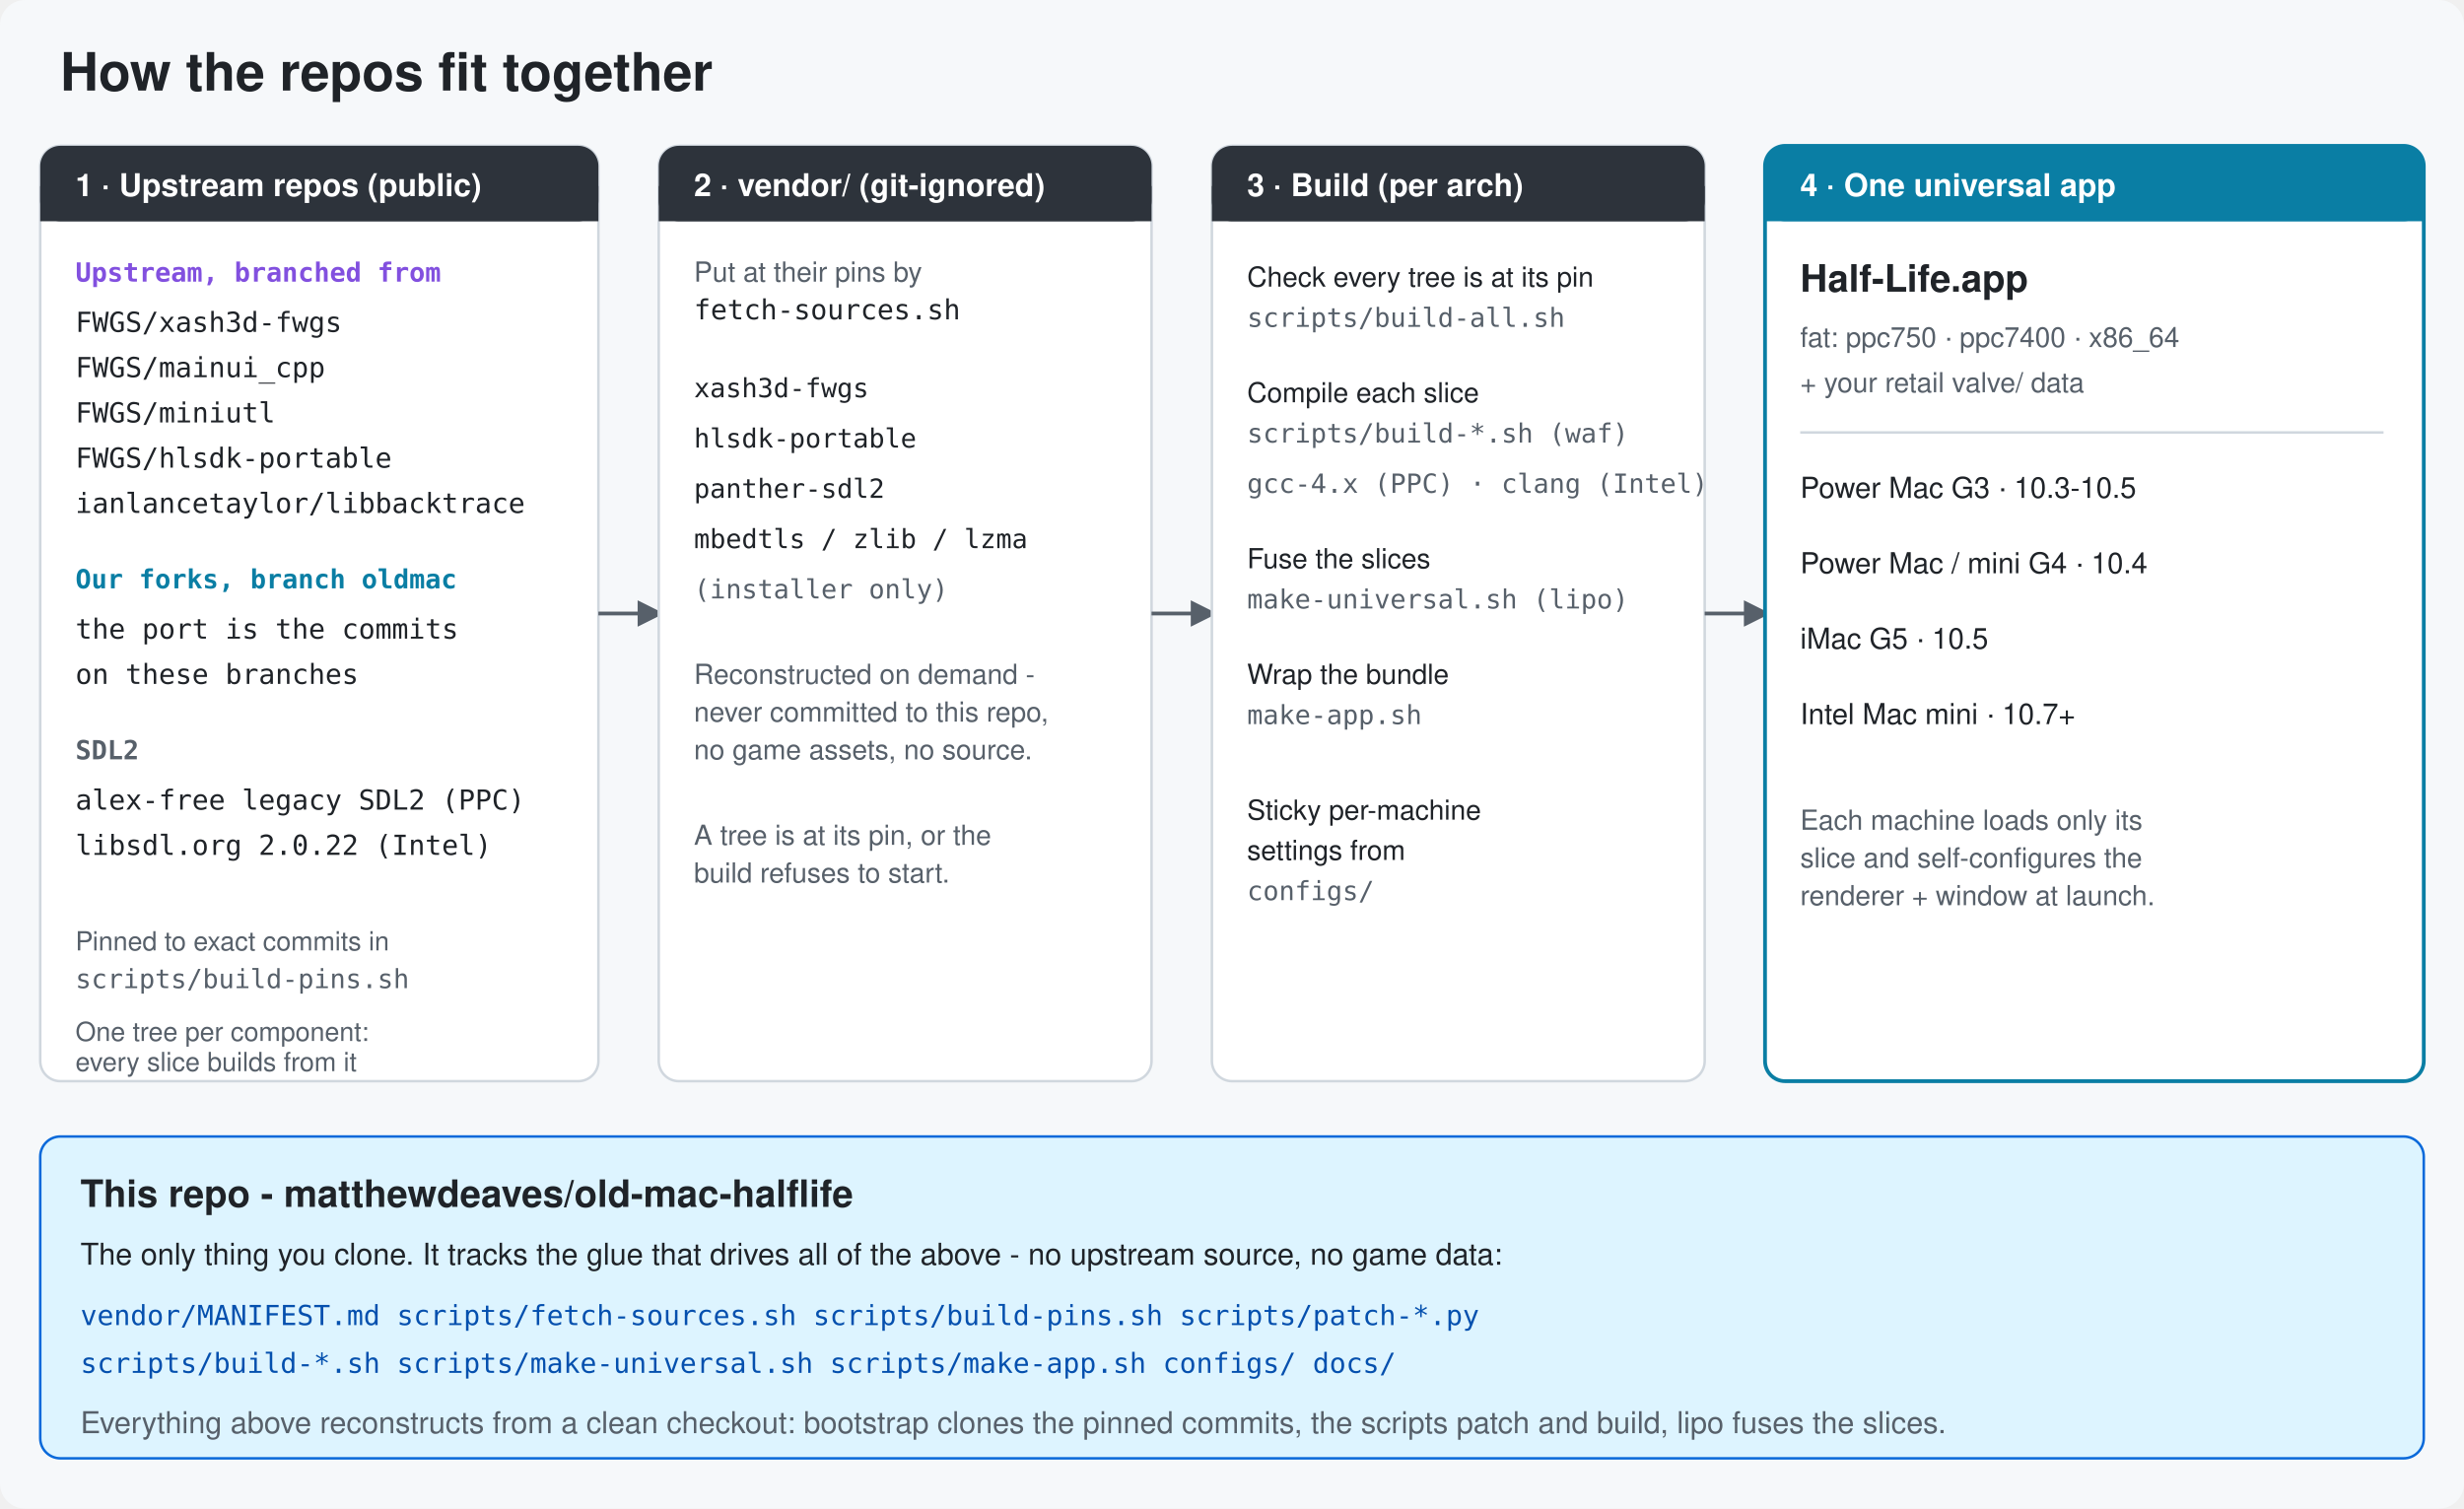
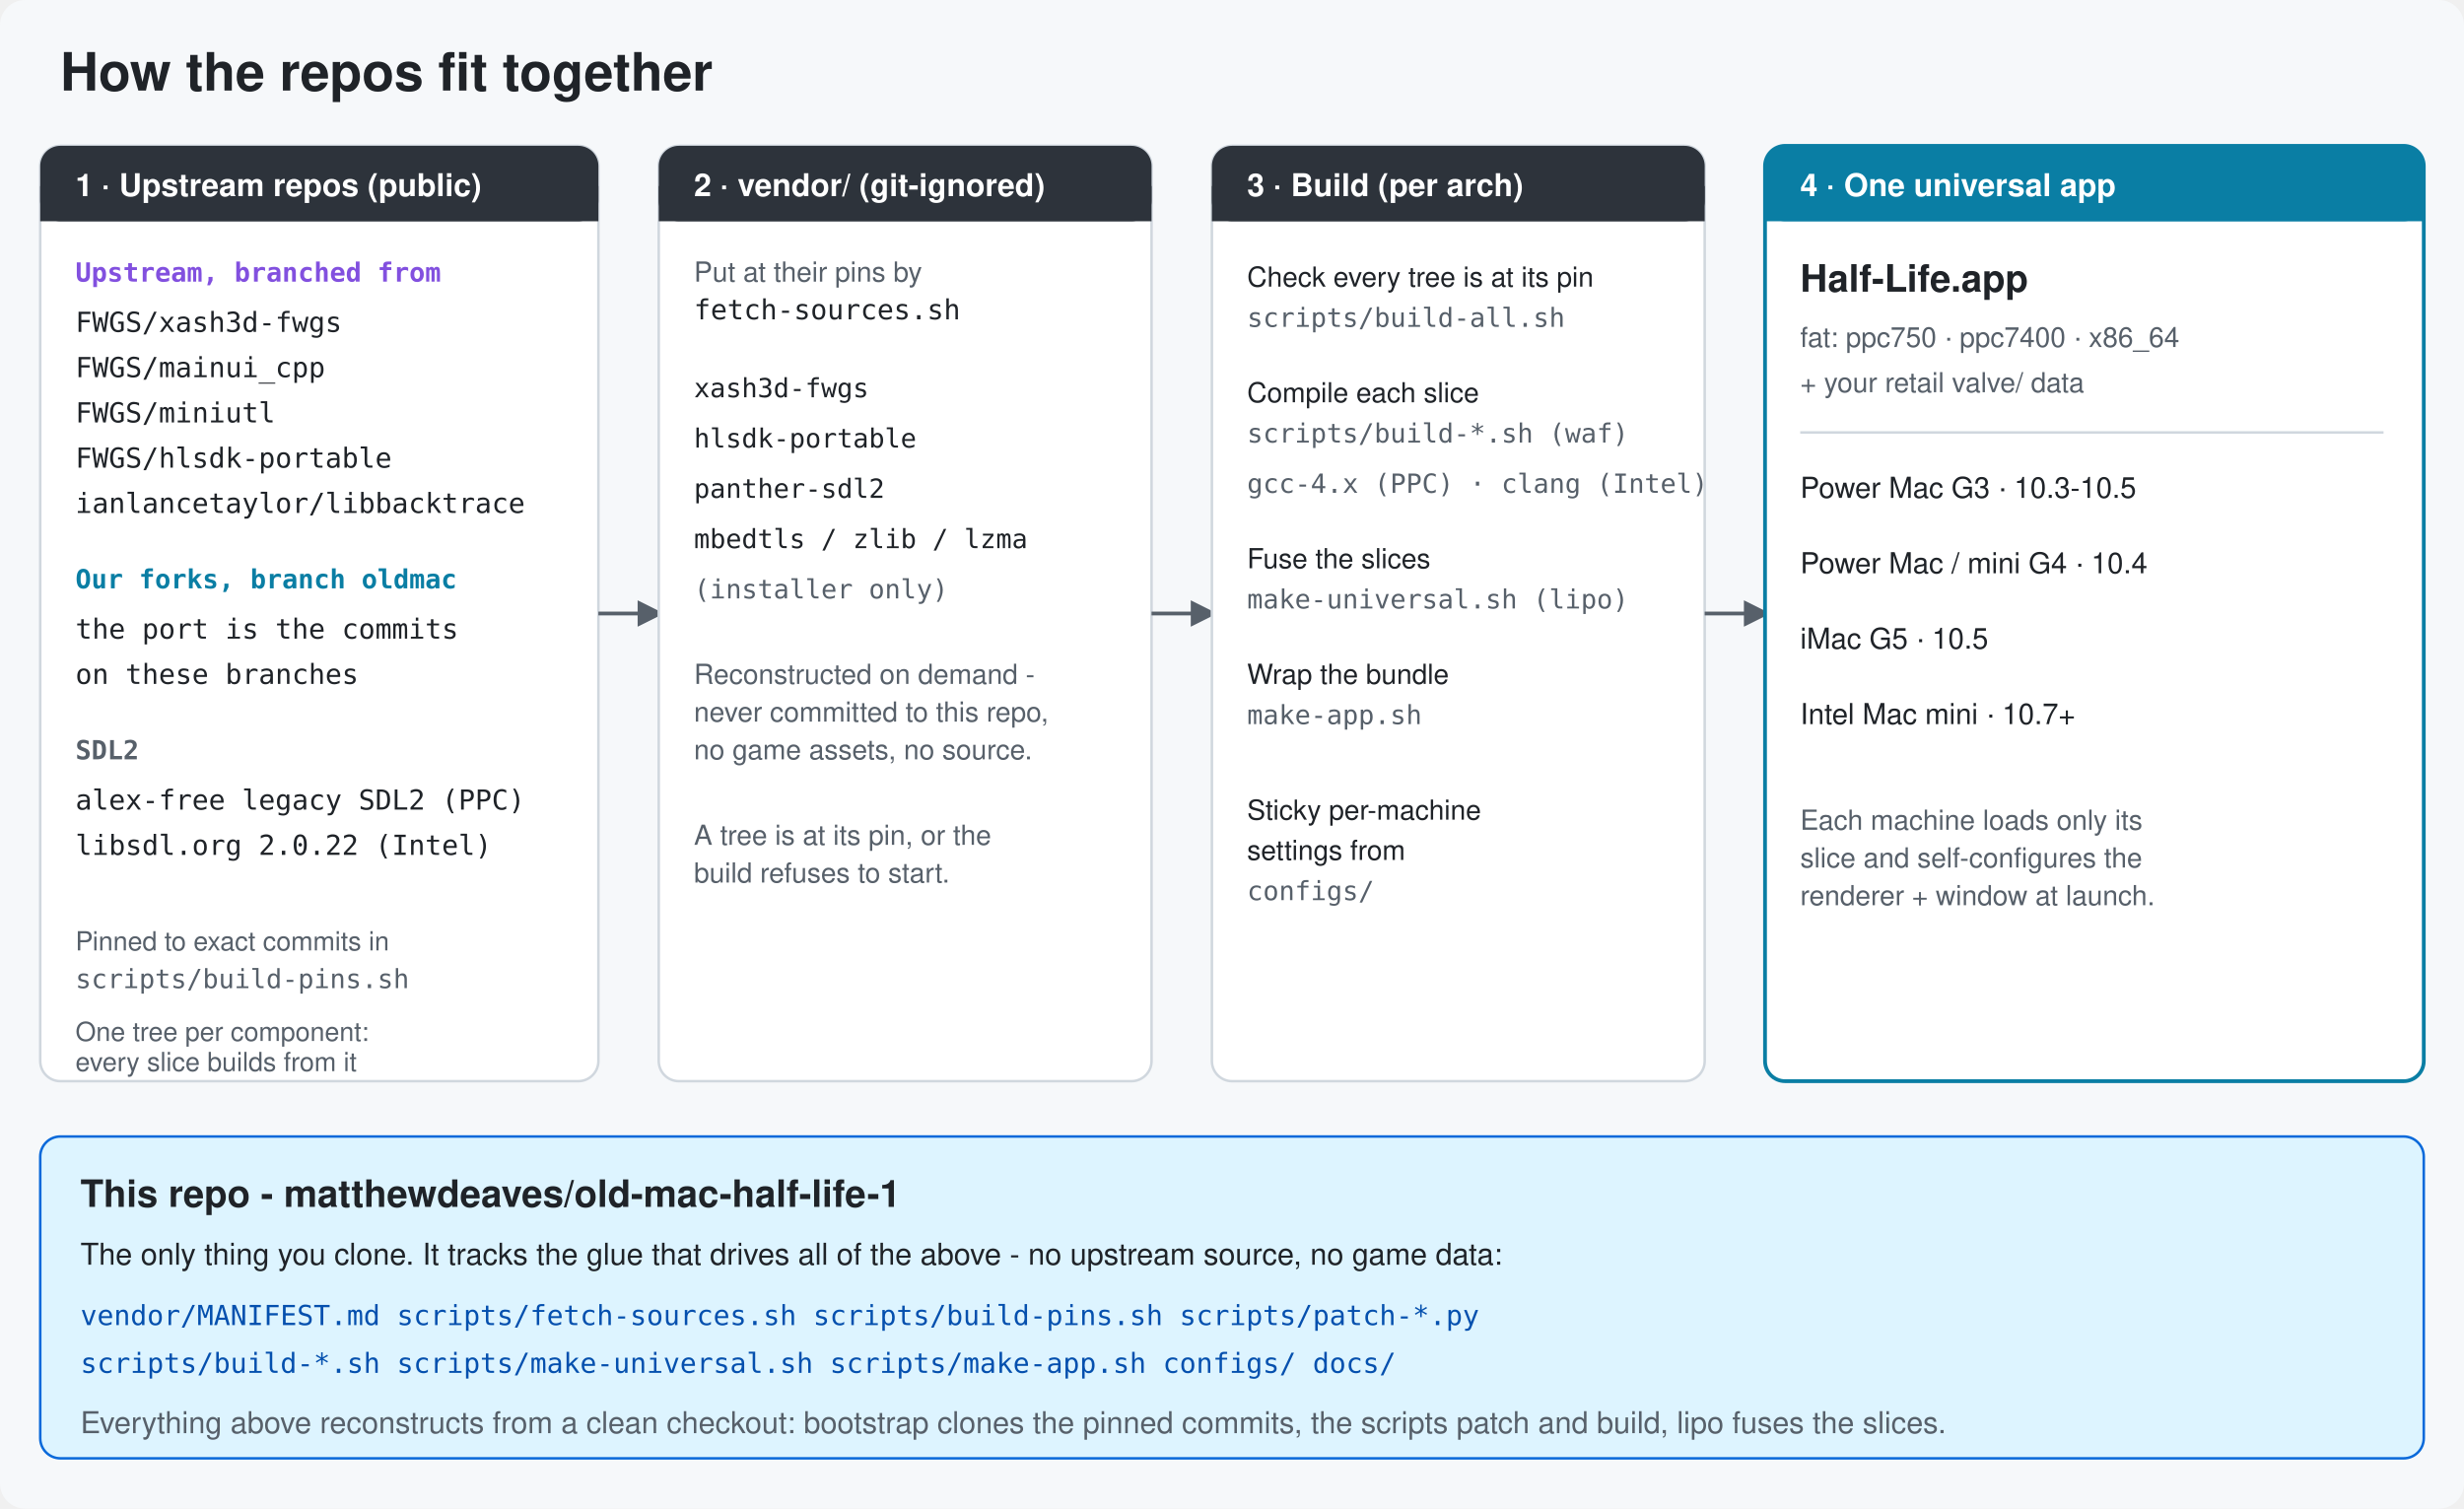
<svg xmlns="http://www.w3.org/2000/svg" viewBox="0 0 980 600" font-family="-apple-system, BlinkMacSystemFont, 'Segoe UI', Helvetica, Arial, sans-serif">
  <defs>
    <marker id="a2" viewBox="0 0 10 10" refX="8" refY="5" markerWidth="7" markerHeight="7" orient="auto-start-reverse">
      <path d="M0 0 L10 5 L0 10 z" fill="#57606a" />
    </marker>
  </defs>
  <rect x="0" y="0" width="980" height="600" rx="10" fill="#f6f8fa" />
  <text x="24" y="36" font-size="21" font-weight="700" fill="#1f2328">How the repos fit together</text>
  <rect x="16" y="58" width="222" height="372" rx="8" fill="#ffffff" stroke="#d0d7de" />
  <rect x="16" y="58" width="222" height="30" rx="8" fill="#2d333b" />
  <rect x="16" y="74" width="222" height="14" fill="#2d333b" />
  <text x="30" y="78" font-size="12.5" font-weight="700" fill="#ffffff">1 · Upstream repos (public)</text>
  <g font-family="ui-monospace, Menlo, monospace" font-size="11" fill="#1f2328">
    <text x="30" y="112" font-size="10.5" font-weight="700" fill="#8250df">Upstream, branched from</text>
    <text x="30" y="132">FWGS/xash3d-fwgs</text>
    <text x="30" y="150">FWGS/mainui_cpp</text>
    <text x="30" y="168">FWGS/miniutl</text>
    <text x="30" y="186">FWGS/hlsdk-portable</text>
    <text x="30" y="204">ianlancetaylor/libbacktrace</text>
    <text x="30" y="234" font-size="10.5" font-weight="700" fill="#0a7ea4">Our forks, branch oldmac</text>
    <text x="30" y="254">the port is the commits</text>
    <text x="30" y="272">on these branches</text>
    <text x="30" y="302" font-size="10.5" font-weight="700" fill="#57606a">SDL2</text>
    <text x="30" y="322">alex-free legacy SDL2 (PPC)</text>
    <text x="30" y="340">libsdl.org 2.0.22 (Intel)</text>
  </g>
  <text x="30" y="378" font-size="10.5" fill="#57606a">Pinned to exact commits in</text>
  <text x="30" y="393" font-size="10.5" font-family="ui-monospace, Menlo, monospace" fill="#57606a">scripts/build-pins.sh</text>
  <text x="30" y="414" font-size="10.5" fill="#57606a">One tree per component:</text>
  <text x="30" y="426" font-size="10.5" fill="#57606a">every slice builds from it</text>
  <line x1="238" y1="244" x2="262" y2="244" stroke="#57606a" stroke-width="1.5" marker-end="url(#a2)" />
  <rect x="262" y="58" width="196" height="372" rx="8" fill="#ffffff" stroke="#d0d7de" />
  <rect x="262" y="58" width="196" height="30" rx="8" fill="#2d333b" />
  <rect x="262" y="74" width="196" height="14" fill="#2d333b" />
  <text x="276" y="78" font-size="12.5" font-weight="700" fill="#ffffff">2 · vendor/  (git-ignored)</text>
  <text x="276" y="112" font-size="11" fill="#57606a">Put at their pins by</text>
  <text x="276" y="127" font-size="11" font-family="ui-monospace, Menlo, monospace" fill="#1f2328">fetch-sources.sh</text>
  <g font-family="ui-monospace, Menlo, monospace" font-size="10.5" fill="#1f2328">
    <text x="276" y="158">xash3d-fwgs</text>
    <text x="276" y="178">hlsdk-portable</text>
    <text x="276" y="198">panther-sdl2</text>
    <text x="276" y="218">mbedtls / zlib / lzma</text>
    <text x="276" y="238" fill="#57606a">(installer only)</text>
  </g>
  <text x="276" y="272" font-size="11" fill="#57606a">Reconstructed on demand -</text>
  <text x="276" y="287" font-size="11" fill="#57606a">never committed to this repo,</text>
  <text x="276" y="302" font-size="11" fill="#57606a">no game assets, no source.</text>
  <text x="276" y="336" font-size="11" fill="#57606a">A tree is at its pin, or the</text>
  <text x="276" y="351" font-size="11" fill="#57606a">build refuses to start.</text>
  <line x1="458" y1="244" x2="482" y2="244" stroke="#57606a" stroke-width="1.5" marker-end="url(#a2)" />
  <rect x="482" y="58" width="196" height="372" rx="8" fill="#ffffff" stroke="#d0d7de" />
  <rect x="482" y="58" width="196" height="30" rx="8" fill="#2d333b" />
  <rect x="482" y="74" width="196" height="14" fill="#2d333b" />
  <text x="496" y="78" font-size="12.5" font-weight="700" fill="#ffffff">3 · Build (per arch)</text>
  <g font-size="11" fill="#1f2328">
    <text x="496" y="114">Check every tree is at its pin</text>
    <text x="496" y="130" font-size="10.5" font-family="ui-monospace, Menlo, monospace" fill="#57606a">scripts/build-all.sh</text>
    <text x="496" y="160">Compile each slice</text>
    <text x="496" y="176" font-size="10.5" font-family="ui-monospace, Menlo, monospace" fill="#57606a">scripts/build-*.sh (waf)</text>
    <text x="496" y="196" font-size="10.5" font-family="ui-monospace, Menlo, monospace" fill="#57606a">gcc-4.x (PPC) · clang (Intel)</text>
    <text x="496" y="226">Fuse the slices</text>
    <text x="496" y="242" font-size="10.5" font-family="ui-monospace, Menlo, monospace" fill="#57606a">make-universal.sh (lipo)</text>
    <text x="496" y="272">Wrap the bundle</text>
    <text x="496" y="288" font-size="10.5" font-family="ui-monospace, Menlo, monospace" fill="#57606a">make-app.sh</text>
    <text x="496" y="326">Sticky per-machine</text>
    <text x="496" y="342">settings from</text>
    <text x="496" y="358" font-size="10.5" font-family="ui-monospace, Menlo, monospace" fill="#57606a">configs/</text>
  </g>
  <line x1="678" y1="244" x2="702" y2="244" stroke="#57606a" stroke-width="1.5" marker-end="url(#a2)" />
  <rect x="702" y="58" width="262" height="372" rx="8" fill="#ffffff" stroke="#0a7ea4" stroke-width="1.5" />
  <rect x="702" y="58" width="262" height="30" rx="8" fill="#0a7ea4" />
  <rect x="702" y="74" width="262" height="14" fill="#0a7ea4" />
  <text x="716" y="78" font-size="12.5" font-weight="700" fill="#ffffff">4 · One universal app</text>
  <text x="716" y="116" font-size="15" font-weight="700" fill="#1f2328">Half-Life.app</text>
  <text x="716" y="138" font-size="11" fill="#57606a">fat: ppc750 · ppc7400 · x86_64</text>
  <text x="716" y="156" font-size="11" fill="#57606a">+ your retail valve/ data</text>
  <line x1="716" y1="172" x2="948" y2="172" stroke="#d0d7de" />
  <g font-size="11.5" fill="#1f2328">
    <text x="716" y="198">Power Mac G3 · 10.3-10.5</text>
    <text x="716" y="228">Power Mac / mini G4 · 10.4</text>
    <text x="716" y="258">iMac G5 · 10.5</text>
    <text x="716" y="288">Intel Mac mini · 10.7+</text>
  </g>
  <text x="716" y="330" font-size="11" fill="#57606a">Each machine loads only its</text>
  <text x="716" y="345" font-size="11" fill="#57606a">slice and self-configures the</text>
  <text x="716" y="360" font-size="11" fill="#57606a">renderer + window at launch.</text>
  <rect x="16" y="452" width="948" height="128" rx="8" fill="#ddf4ff" stroke="#0969da" />
-   <text x="32" y="480" font-size="15" font-weight="700" fill="#1f2328">This repo - matthewdeaves/old-mac-halflife</text>
+   <text x="32" y="480" font-size="15" font-weight="700" fill="#1f2328">This repo - matthewdeaves/old-mac-half-life-1</text>
  <text x="32" y="503" font-size="12" fill="#1f2328">The only thing you clone. It tracks the glue that drives all of the above - no upstream source, no game data:</text>
  <g font-family="ui-monospace, Menlo, monospace" font-size="11" fill="#0550ae">
    <text x="32" y="527">vendor/MANIFEST.md   scripts/fetch-sources.sh   scripts/build-pins.sh   scripts/patch-*.py</text>
    <text x="32" y="546">scripts/build-*.sh   scripts/make-universal.sh   scripts/make-app.sh   configs/   docs/</text>
  </g>
  <text x="32" y="570" font-size="12" fill="#57606a">Everything above reconstructs from a clean checkout: bootstrap clones the pinned commits, the scripts patch and build, lipo fuses the slices.</text>
</svg>
